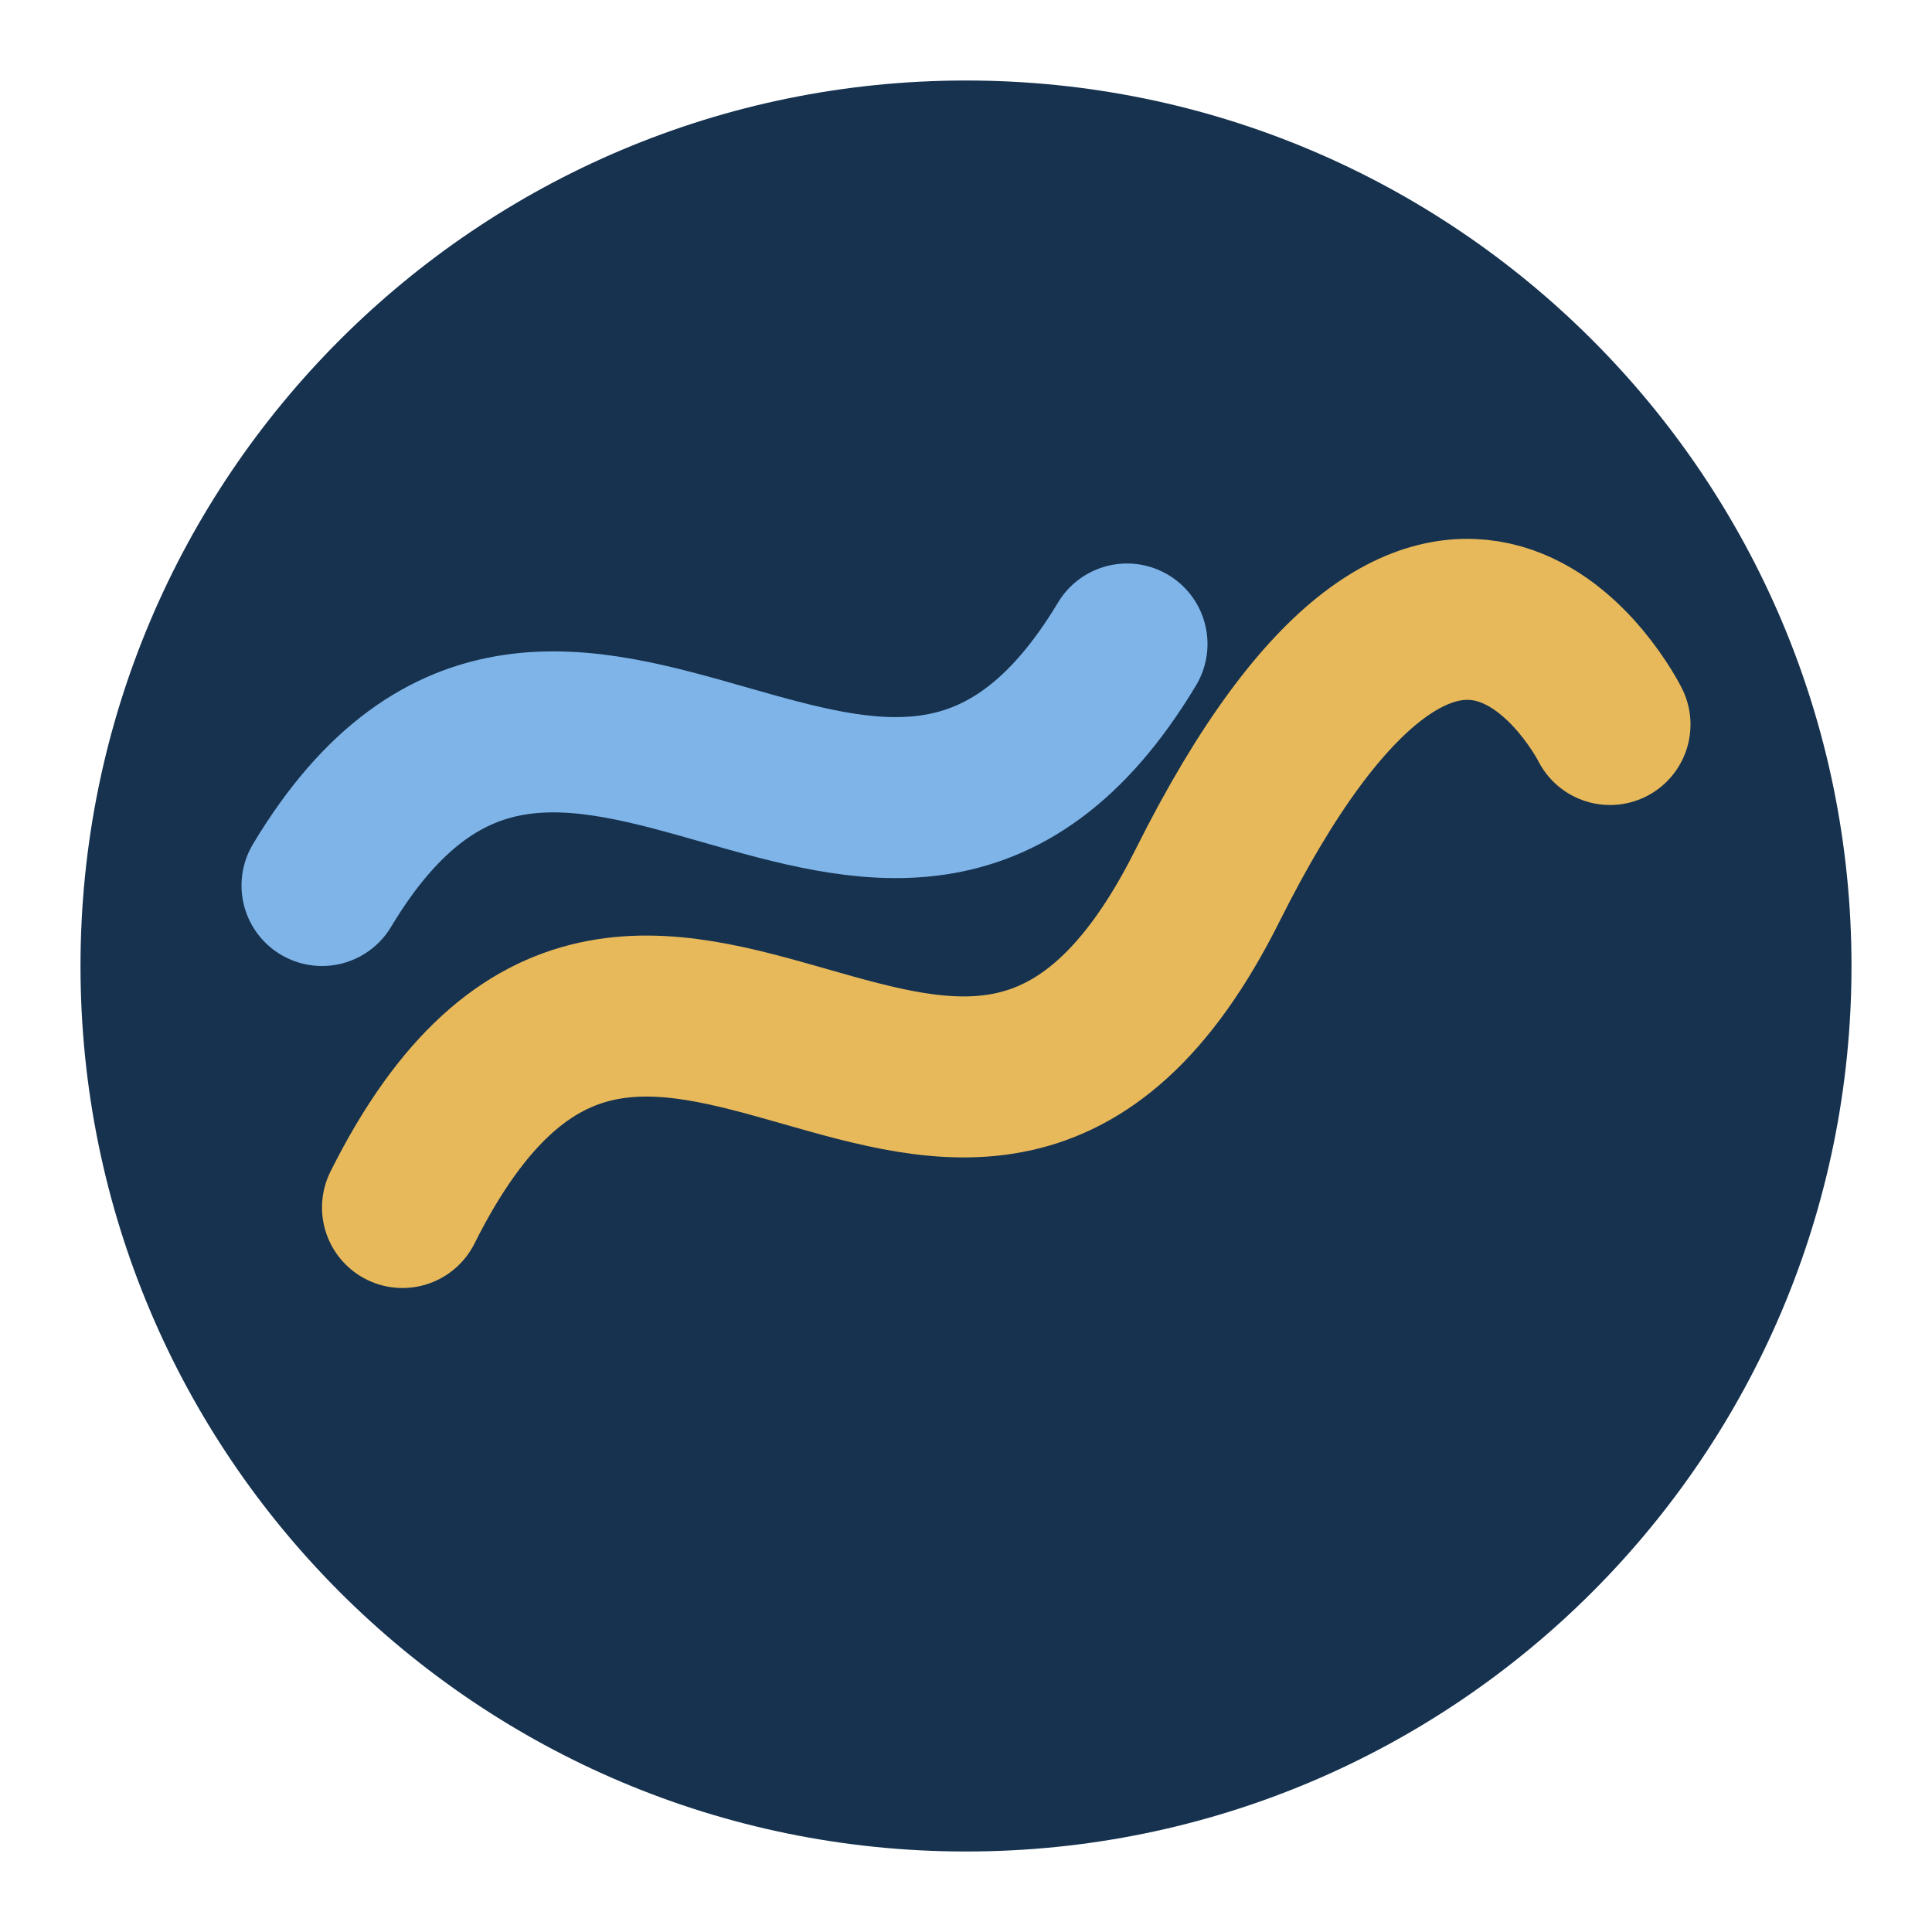
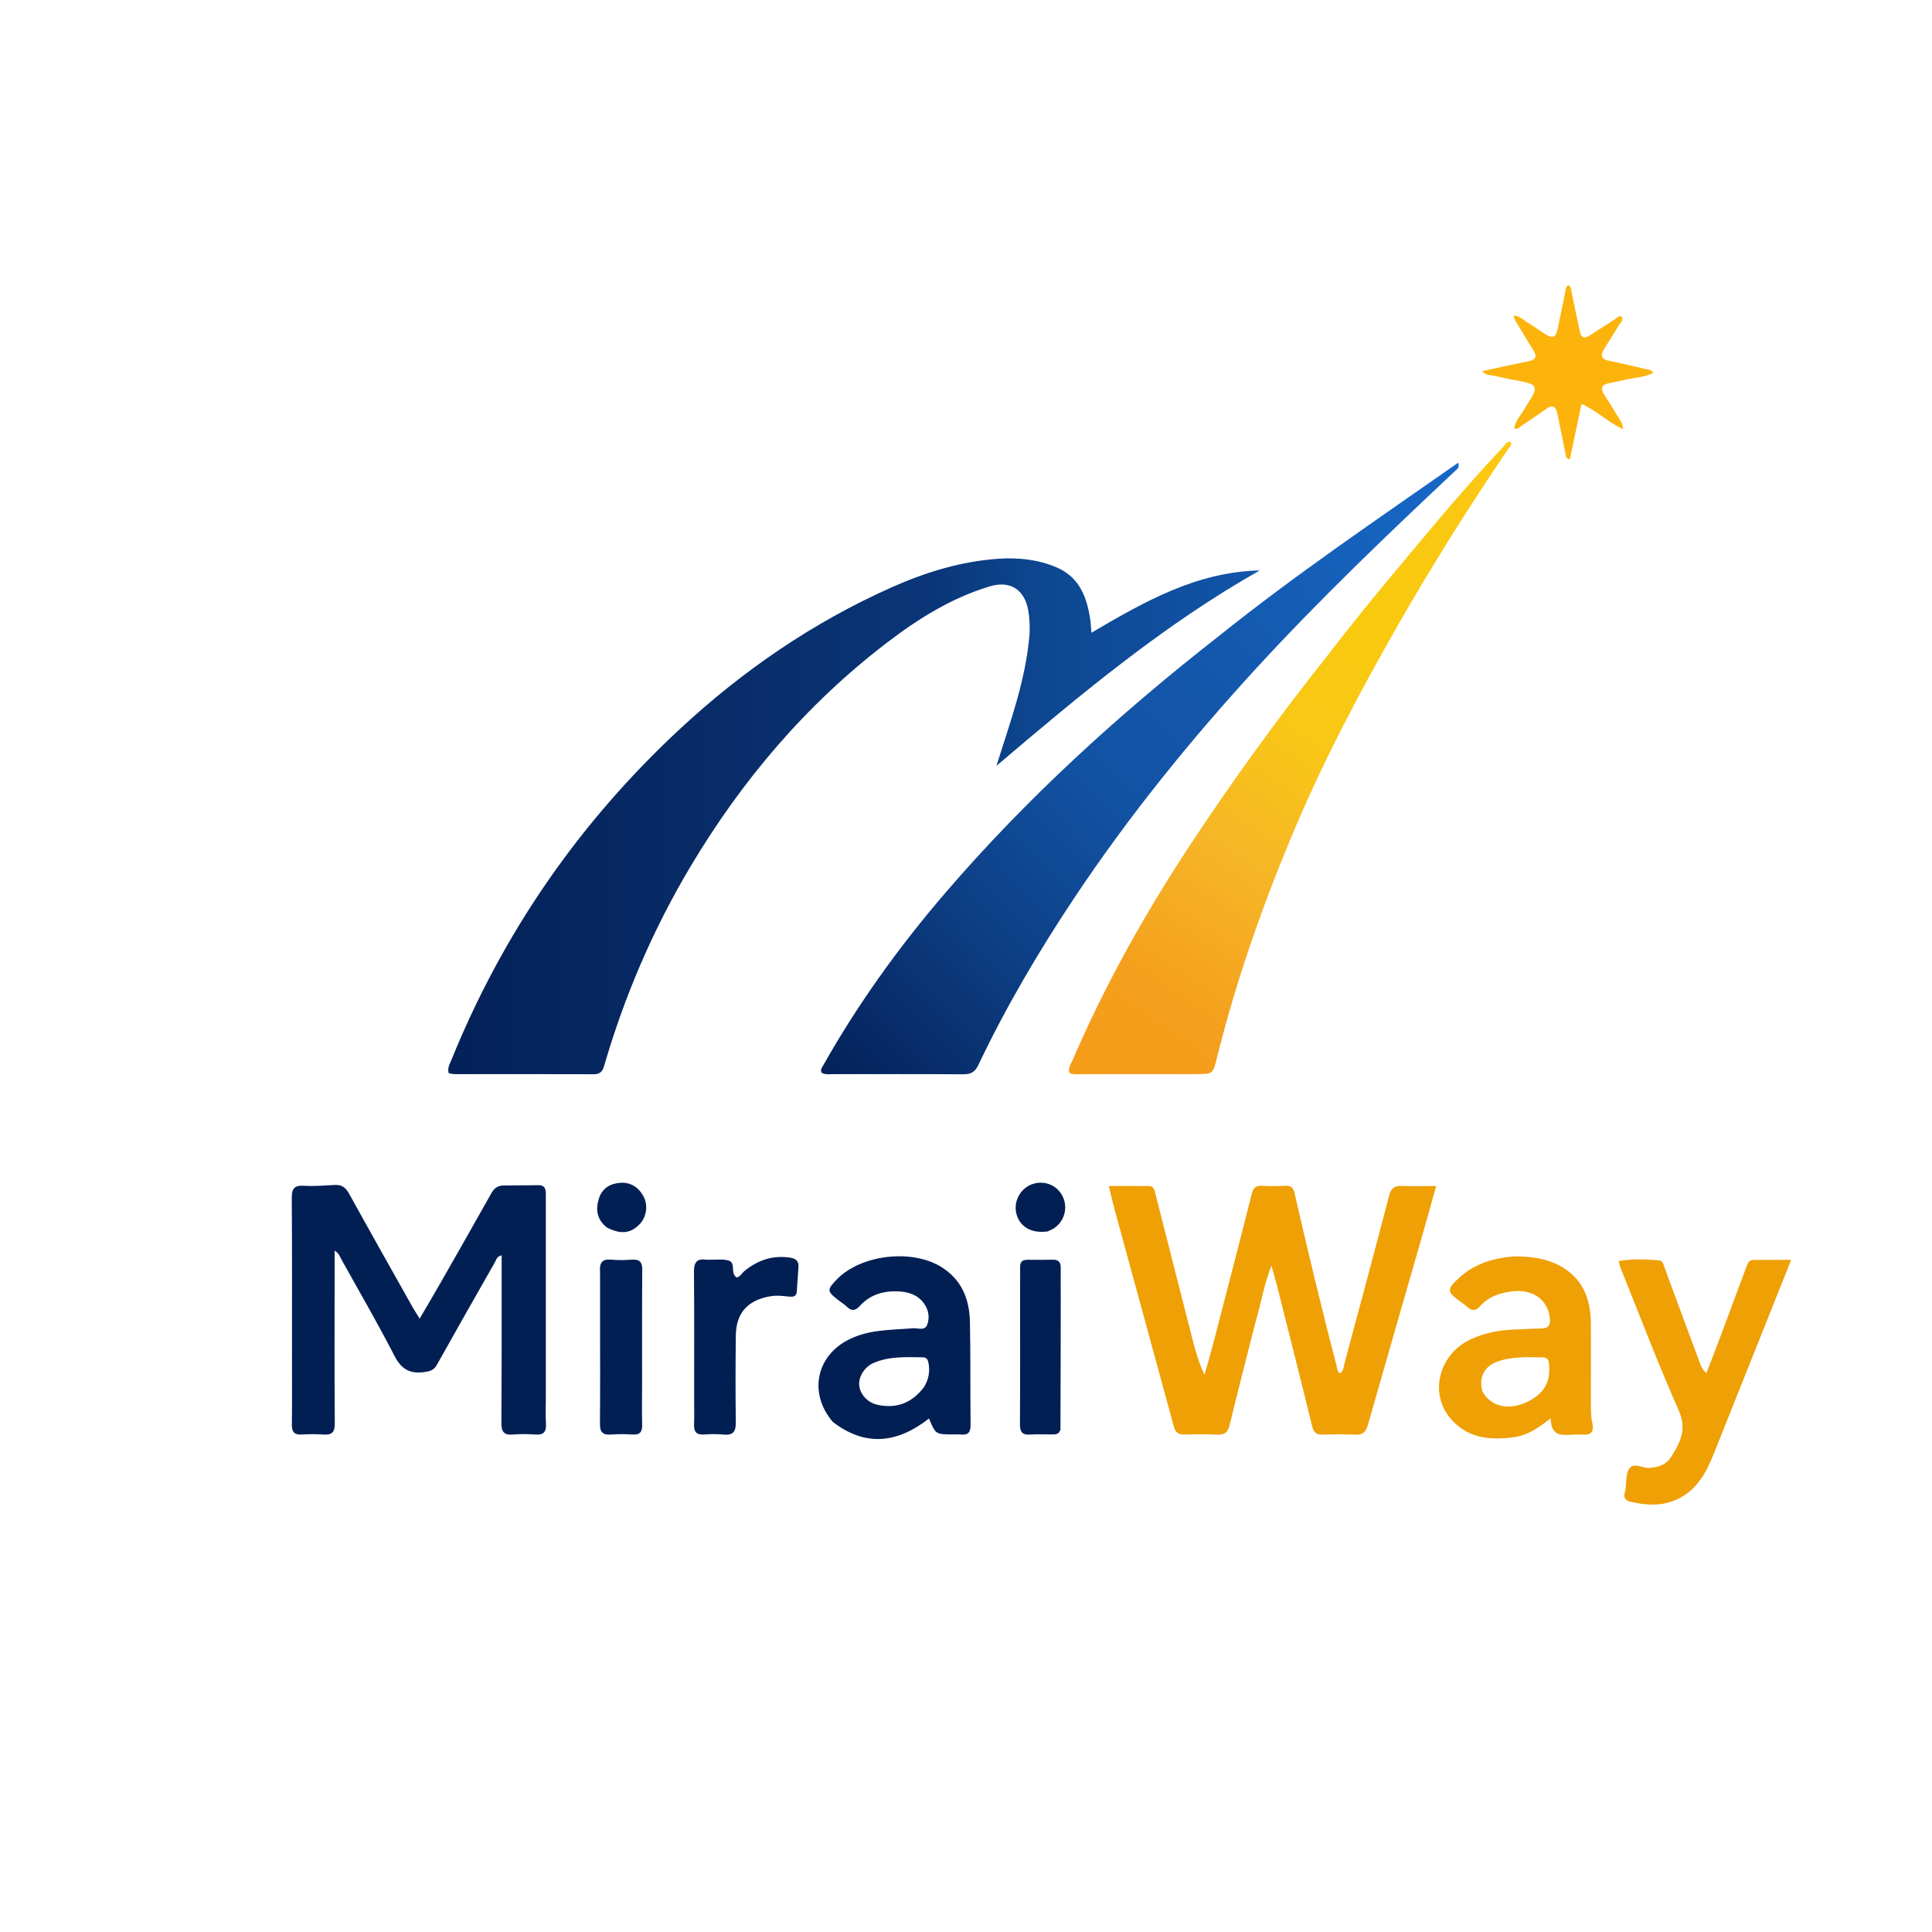
- <svg xmlns="http://www.w3.org/2000/svg" viewBox="0 0 48 48">
-   <circle cx="24" cy="24" r="22" fill="#16324f" />
-   <path d="M10 30 C16 18, 24 34, 30 22 S 40 18, 40 18" fill="none" stroke="#e8b95a" stroke-width="4" stroke-linecap="round" />
-   <path d="M8 22 C14 12, 22 26, 28 16" fill="none" stroke="#7fb4e8" stroke-width="4" stroke-linecap="round" />
+ <svg xmlns="http://www.w3.org/2000/svg" version="1.1" id="Layer_1" x="0px" y="0px" width="100%" viewBox="0 0 1024 1024" enable-background="new 0 0 1024 1024" xml:space="preserve">
+   <defs>
+     <linearGradient id="blue-left-gradient" gradientUnits="userSpaceOnUse" x1="237" y1="434" x2="668" y2="434">
+       <stop offset="0" stop-color="#042158" />
+       <stop offset="0.30" stop-color="#082B66" />
+       <stop offset="0.60" stop-color="#0A3679" />
+       <stop offset="0.72" stop-color="#0D468F" />
+       <stop offset="1" stop-color="#1155A9" />
+     </linearGradient>
+     <linearGradient id="blue-mid-gradient" gradientUnits="userSpaceOnUse" x1="436" y1="569" x2="773" y2="245">
+       <stop offset="0" stop-color="#042158" />
+       <stop offset="0.25" stop-color="#0D3F85" />
+       <stop offset="0.45" stop-color="#1252A3" />
+       <stop offset="0.65" stop-color="#1358AD" />
+       <stop offset="1" stop-color="#1768C7" />
+     </linearGradient>
+     <linearGradient id="gold-mark-gradient" gradientUnits="userSpaceOnUse" x1="567" y1="569" x2="800" y2="234">
+       <stop offset="0" stop-color="#F59C1A" />
+       <stop offset="0.15" stop-color="#F49F1D" />
+       <stop offset="0.35" stop-color="#F6B526" />
+       <stop offset="0.55" stop-color="#F9C815" />
+       <stop offset="0.70" stop-color="#F9C90E" />
+       <stop offset="1" stop-color="#FBC712" />
+     </linearGradient>
+   </defs>
+   <path fill="url(#blue-left-gradient)" opacity="1" stroke="none" d=" M545.704,335.747   C545.847,331.28 545.678,327.313 544.95,323.343   C542.934,312.359 535.319,307.566 524.589,310.795   C504.159,316.943 486.409,328.118 469.696,340.935   C427.246,373.487 393.242,413.494 365.922,459.372   C346.127,492.614 330.992,527.835 320.205,564.952   C319.348,567.901 318.009,569.383 314.668,569.369   C290.169,569.267 265.67,569.331 241.171,569.31   C240.048,569.31 238.926,569.001 237.856,568.843   C237.015,566.122 238.341,564.024 239.185,561.943   C266.531,494.491 306.97,435.987 360.24,386.49   C393.655,355.441 430.91,329.844 472.715,311.25   C490.756,303.225 509.495,297.483 529.357,296.137   C539.978,295.418 550.473,296.609 560.2,300.8   C572.495,306.097 576.38,317.259 578.01,329.502   C578.227,331.136 578.274,332.792 578.472,335.377   C606.481,318.893 634.247,303.075 667.703,302.34   C616.876,331.076 572.482,368.221 528.147,405.903   C535.34,382.835 543.784,360.34 545.704,335.747  z" />
+   <path fill="url(#blue-mid-gradient)" opacity="1" stroke="none" d=" M646.644,336.623   C687.32,304.064 730.148,275.125 772.89,245.232   C773.75,248.076 772.142,248.764 771.168,249.679   C735.361,283.326 699.829,317.262 666.553,353.447   C631.342,391.738 598.663,432.055 569.748,475.383   C550.672,503.967 533.294,533.489 518.522,564.514   C516.73,568.278 514.47,569.429 510.443,569.4   C487.621,569.231 464.797,569.341 441.974,569.318   C439.84,569.316 437.635,569.694 435.61,568.678   C434.518,567.021 435.678,565.815 436.387,564.56   C454.781,531.959 476.55,501.755 500.924,473.378   C544.504,422.64 593.74,377.939 646.644,336.623  z" />
+   <path fill="url(#gold-mark-gradient)" opacity="1" stroke="none" d=" M704.848,345.868   C722.787,322.454 741.628,300.234 760.347,277.916   C772.119,263.882 784.182,250.101 796.776,236.794   C797.832,235.678 798.53,233.871 800.646,234.155   C801.551,235.977 800.058,236.952 799.284,238.09   C778.866,268.112 759.569,298.845 741.513,330.336   C720.393,367.172 700.64,404.707 684.281,443.963   C668.45,481.952 654.914,520.693 645.007,560.664   C642.867,569.297 642.878,569.298 633.787,569.304   C613.797,569.317 593.808,569.35 573.819,569.323   C571.527,569.32 569.162,569.714 566.86,568.691   C565.9,566.166 567.482,564.201 568.362,562.158   C585.724,521.826 607.119,483.7 631.289,447.084   C654.224,412.336 678.696,378.713 704.848,345.868  z" />
+   <path fill="#EFA004" opacity="1" stroke="none" d=" M665.327,701.221   C660.712,719.513 656.052,737.373 651.719,755.313   C650.791,759.156 649.105,760.549 645.254,760.385   C639.432,760.136 633.588,760.18 627.76,760.337   C624.551,760.424 623.005,759.2 622.153,756.063   C611.78,717.845 601.288,679.659 590.858,641.456   C589.775,637.49 588.887,633.47 587.698,628.615   C595.232,628.615 602.162,628.568 609.092,628.641   C611.466,628.666 611.858,630.633 612.321,632.452   C618.965,658.579 625.593,684.711 632.291,710.824   C633.814,716.762 635.587,722.636 638.411,728.636   C639.874,723.464 641.432,718.318 642.782,713.117   C649.725,686.388 656.69,659.665 663.43,632.885   C664.315,629.371 665.802,628.285 669.248,628.522   C673.227,628.796 677.251,628.698 681.238,628.466   C684.148,628.297 685.481,629.517 686.104,632.223   C693.117,662.701 700.346,693.128 708.292,723.38   C708.701,724.937 708.656,726.674 710.097,727.945   C712.208,726.797 712.079,724.551 712.555,722.783   C720.561,693.063 728.549,663.338 736.315,633.555   C737.321,629.698 739.109,628.427 742.88,628.568   C748.654,628.783 754.443,628.624 761.182,628.624   C758.868,636.911 756.792,644.531 754.613,652.12   C744.739,686.512 734.799,720.885 724.997,755.298   C723.971,758.901 722.297,760.6 718.375,760.418   C712.554,760.148 706.71,760.222 700.881,760.361   C697.678,760.437 696.292,759.305 695.49,756.019   C689.374,730.961 683.023,705.961 676.716,680.95   C675.949,677.908 675.01,674.909 673.846,670.821   C669.859,681.274 668.262,691.23 665.327,701.221  z" />
+   <path fill="#021F54" opacity="1" stroke="none" d=" M289.304,740.999   C289.303,745.83 289.084,750.175 289.361,754.488   C289.633,758.716 288.332,760.692 283.779,760.335   C279.807,760.022 275.768,760.024 271.797,760.355   C267.108,760.746 265.722,758.767 265.752,754.305   C265.913,730.32 265.869,706.333 265.894,682.347   C265.899,676.748 265.894,671.149 265.894,665.345   C263.264,665.859 263.043,667.743 262.285,669.076   C251.993,687.165 241.693,705.249 231.536,723.414   C229.917,726.31 227.757,726.87 224.694,727.267   C217.135,728.246 212.672,725.627 209.067,718.615   C200.166,701.301 190.354,684.456 180.903,667.424   C180.115,666.005 179.718,664.314 177.359,662.859   C177.359,666.75 177.36,670.122 177.359,673.494   C177.352,700.479 177.234,727.464 177.441,754.447   C177.477,759.185 175.879,760.666 171.405,760.338   C167.595,760.058 163.737,760.109 159.919,760.334   C155.97,760.566 154.644,758.904 154.696,755.062   C154.851,743.571 154.762,732.076 154.761,720.583   C154.757,692.099 154.843,663.615 154.652,635.132   C154.62,630.298 155.733,628.145 161.018,628.474   C166.477,628.814 171.998,628.354 177.481,628.054   C181.106,627.855 183.203,629.375 184.959,632.554   C195.987,652.519 207.199,672.382 218.37,692.268   C219.485,694.252 220.738,696.157 222.427,698.915   C226.404,692.094 229.947,686.126 233.387,680.099   C242.465,664.193 251.548,648.289 260.502,632.313   C261.983,629.671 263.894,628.367 266.831,628.345   C272.978,628.299 279.126,628.233 285.273,628.18   C289.527,628.143 289.313,631.113 289.311,634.06   C289.291,664.876 289.301,695.692 289.302,726.508   C289.302,731.172 289.303,735.836 289.304,740.999  z" />
+   <path fill="#EFA004" opacity="1" stroke="none" d=" M803.102,665.879   C811.282,665.984 818.871,666.902 825.863,670.43   C838.501,676.807 843.075,687.86 843.188,701.264   C843.302,714.759 843.174,728.257 843.218,741.753   C843.232,746.073 843.058,750.398 844.026,754.687   C844.936,758.716 843.244,760.73 838.982,760.356   C837.825,760.255 836.651,760.362 835.485,760.349   C829.462,760.284 822.092,762.789 821.889,751.722   C815.448,756.778 809.675,760.771 802.579,761.729   C789.681,763.473 777.481,762.435 768.456,751.41   C757.358,737.852 762.937,717.403 779.77,709.74   C786.989,706.453 794.622,704.939 802.534,704.69   C807.36,704.538 812.181,704.18 817.007,704.114   C820.833,704.062 821.852,702.149 821.472,698.659   C820.399,688.791 812.307,683.054 801.181,684.458   C794.733,685.272 788.796,687.39 784.392,692.388   C782.015,695.087 780.02,694.783 777.644,692.648   C776.534,691.651 775.26,690.835 774.058,689.941   C766.815,684.552 766.673,683.432 773.415,677.227   C781.641,669.657 791.751,666.712 803.102,665.879  M785.788,737.679   C790.235,745.374 799.217,747.71 808.922,743.267   C820.146,738.128 821.931,730.463 820.898,722.112   C820.683,720.372 819.505,719.487 817.803,719.455   C809.492,719.299 801.126,718.855 793.148,721.858   C786.596,724.324 783.589,730.46 785.788,737.679  z" />
+   <path fill="#021F54" opacity="1" stroke="none" d=" M441.362,753.61   C428.438,738.389 432.582,718.553 450.092,709.877   C460.77,704.586 472.359,704.965 483.762,704.013   C486.411,703.792 490.151,705.495 491.411,702.21   C492.855,698.445 492.246,694.308 489.698,690.814   C486.097,685.874 480.766,684.554 475.153,684.43   C467.71,684.266 460.919,686.438 455.802,692.105   C453.314,694.86 451.317,694.989 448.738,692.496   C447.43,691.232 445.831,690.271 444.386,689.146   C438.229,684.348 438.178,683.649 443.52,678.125   C456.392,664.814 483.696,661.782 499.295,671.766   C509.923,678.568 513.846,688.827 514.084,700.687   C514.448,718.835 514.221,736.995 514.428,755.147   C514.472,759.017 513.217,760.771 509.26,760.325   C507.944,760.176 506.598,760.288 505.265,760.285   C495.897,760.262 495.897,760.262 492.398,751.826   C475.965,764.687 459.03,767.23 441.362,753.61  M489.784,735.136   C492.078,731.286 492.993,727.179 492.18,722.719   C491.861,720.971 491.389,719.43 489.21,719.405   C480.416,719.306 471.55,718.77 463.189,722.313   C458.33,724.372 455.085,729.459 455.386,734.028   C455.703,738.847 459.8,743.485 465.232,744.609   C475.044,746.639 483.217,743.837 489.784,735.136  z" />
+   <path fill="#EFA004" opacity="1" stroke="none" d=" M908.423,770.332   C904.383,780.43 899.567,789.429 889.565,794.369   C881.323,798.44 872.815,797.941 864.215,795.989   C861.447,795.36 860.309,793.657 861.256,790.823   C861.36,790.509 861.416,790.176 861.469,789.848   C862.096,785.921 861.583,781.192 863.64,778.276   C866.024,774.897 870.706,778.353 874.441,778.029   C879.067,777.629 883.107,776.307 885.595,772.419   C890.454,764.825 894.247,757.694 889.768,747.578   C878.733,722.651 869.059,697.122 858.859,671.826   C858.5,670.936 858.368,669.954 857.967,668.369   C865.275,667.144 872.313,667.47 879.316,668.005   C881.371,668.162 881.744,670.507 882.374,672.208   C888.492,688.743 894.585,705.287 900.751,721.803   C901.435,723.634 901.954,725.632 904.435,727.76   C906.592,722.162 908.659,716.924 910.634,711.651   C915.652,698.255 920.617,684.841 925.634,671.445   C926.276,669.729 926.964,667.824 929.228,667.798   C935.502,667.726 941.776,667.773 949.343,667.773   C935.481,702.507 922.018,736.239 908.423,770.332  z" />
+   <path fill="#021F54" opacity="1" stroke="none" d=" M367.912,740.999   C367.908,718.37 368.022,696.24 367.811,674.113   C367.763,669.126 369.298,666.894 374.374,667.685   C374.699,667.736 375.038,667.688 375.371,667.693   C378.862,667.751 382.487,667.234 385.812,668.008   C390.432,669.083 386.776,674.606 390.4,677.067   C392.192,676.865 393.237,674.727 394.828,673.45   C401.925,667.754 409.841,665.162 418.973,666.608   C421.966,667.081 423.425,668.551 423.205,671.614   C422.895,675.92 422.605,680.229 422.313,684.537   C422.115,687.459 420.033,687.432 417.974,687.202   C414.676,686.833 411.468,686.475 408.083,687.083   C396.264,689.209 390.17,695.816 390.011,707.844   C389.808,723.149 389.794,738.46 389.993,753.764   C390.056,758.614 388.697,760.907 383.488,760.349   C380.033,759.979 376.496,760.102 373.016,760.317   C369.012,760.565 367.708,758.74 367.862,754.975   C368.046,750.49 367.91,745.992 367.912,740.999  z" />
+   <path fill="#FCB30C" opacity="1" stroke="none" d=" M861.227,201.324   C858.208,201.942 855.627,202.617 853.009,203.082   C848.92,203.808 847.972,205.677 850.318,209.251   C852.966,213.286 855.464,217.421 857.975,221.545   C858.898,223.06 860.04,224.519 860.248,227.42   C852.2,223.842 846.407,217.665 838.239,214.073   C836.092,224.28 834.074,233.878 832.068,243.413   C829.91,243.132 830.004,241.844 829.781,240.729   C828.35,233.56 826.941,226.387 825.446,219.231   C824.708,215.704 823.06,214.178 819.548,216.702   C815.495,219.613 811.348,222.397 807.187,225.154   C805.883,226.018 804.816,227.515 802.553,227.272   C803.047,222.736 806.364,219.903 808.238,216.359   C808.627,215.624 809.053,214.905 809.508,214.209   C815.812,204.554 815.213,203.64 803.196,201.533   C798.119,200.642 793.147,199.293 788.058,198.511   C787.503,198.426 787.02,197.87 785.411,196.819   C790.68,195.635 794.927,194.647 799.19,193.732   C802.926,192.931 806.69,192.263 810.421,191.441   C813.819,190.692 814.836,188.98 812.791,185.76   C809.403,180.424 806.189,174.977 802.935,169.556   C802.626,169.042 802.559,168.384 802.2,167.201   C805.808,167.566 807.84,169.918 810.262,171.363   C813.259,173.151 816.071,175.249 819.037,177.093   C823,179.557 824.596,178.925 825.59,174.363   C827.077,167.542 828.401,160.686 829.781,153.843   C829.977,152.875 829.976,151.832 831.376,151.08   C833.001,152.36 832.845,154.43 833.23,156.212   C834.668,162.87 835.996,169.552 837.469,176.202   C838.268,179.813 840.572,179.054 842.77,177.68   C847.146,174.944 851.441,172.082 855.788,169.3   C856.878,168.603 857.77,167.447 859.406,167.641   C860.763,169.709 858.828,170.989 858.018,172.378   C855.588,176.546 852.944,180.589 850.381,184.68   C848.243,188.092 848.292,190.387 853.029,191.287   C859.39,192.495 865.671,194.13 871.987,195.574   C873.409,195.899 875.016,195.753 876.314,197.613   C871.635,200.057 866.472,200.08 861.227,201.324  z" />
+   <path fill="#021F54" opacity="1" stroke="none" d=" M318.036,674.173   C317.628,669.347 319.165,667.157 323.964,667.628   C327.593,667.984 331.299,667.892 334.946,667.64   C339.083,667.353 340.435,668.994 340.403,673.101   C340.245,693.42 340.326,713.741 340.321,734.061   C340.319,741.057 340.168,748.056 340.363,755.046   C340.469,758.834 339.295,760.599 335.255,760.327   C331.442,760.069 327.579,760.043 323.771,760.339   C319.363,760.681 317.948,758.903 317.986,754.597   C318.145,736.61 318.054,718.621 318.05,700.632   C318.049,691.971 318.039,683.31 318.036,674.173  z" />
+   <path fill="#021F54" opacity="1" stroke="none" d=" M562.06,757.656   C561.259,760.447 559.295,760.264 557.482,760.281   C553.657,760.317 549.817,760.083 546.012,760.352   C541.857,760.645 540.572,759 540.596,754.91   C540.74,730.964 540.663,707.017 540.664,683.071   C540.665,679.246 540.743,675.42 540.674,671.597   C540.625,668.866 541.838,667.669 544.559,667.705   C549.048,667.764 553.54,667.768 558.028,667.67   C561.014,667.605 562.226,668.982 562.198,671.886   C562.144,677.373 562.221,682.861 562.216,688.349   C562.194,711.297 562.163,734.245 562.06,757.656  z" />
+   <path fill="#021F54" opacity="1" stroke="none" d=" M555.185,652.7   C546.65,653.806 540.695,650.357 538.776,643.552   C537.025,637.345 540.388,630.41 546.355,627.922   C552.769,625.247 559.882,627.734 563.059,633.762   C566.217,639.754 564.341,647.206 558.671,650.986   C557.712,651.625 556.607,652.045 555.185,652.7  z" />
+   <path fill="#021F54" opacity="1" stroke="none" d=" M321.592,650.567   C316.216,646.2 315.599,640.861 317.485,635.075   C319.241,629.691 323.58,627.233 328.86,626.906   C334.273,626.57 338.417,629.259 341.029,634.021   C343.614,638.731 342.711,645.005 339.069,648.794   C334.263,653.796 329.016,654.404 321.592,650.567  z" />
</svg>
